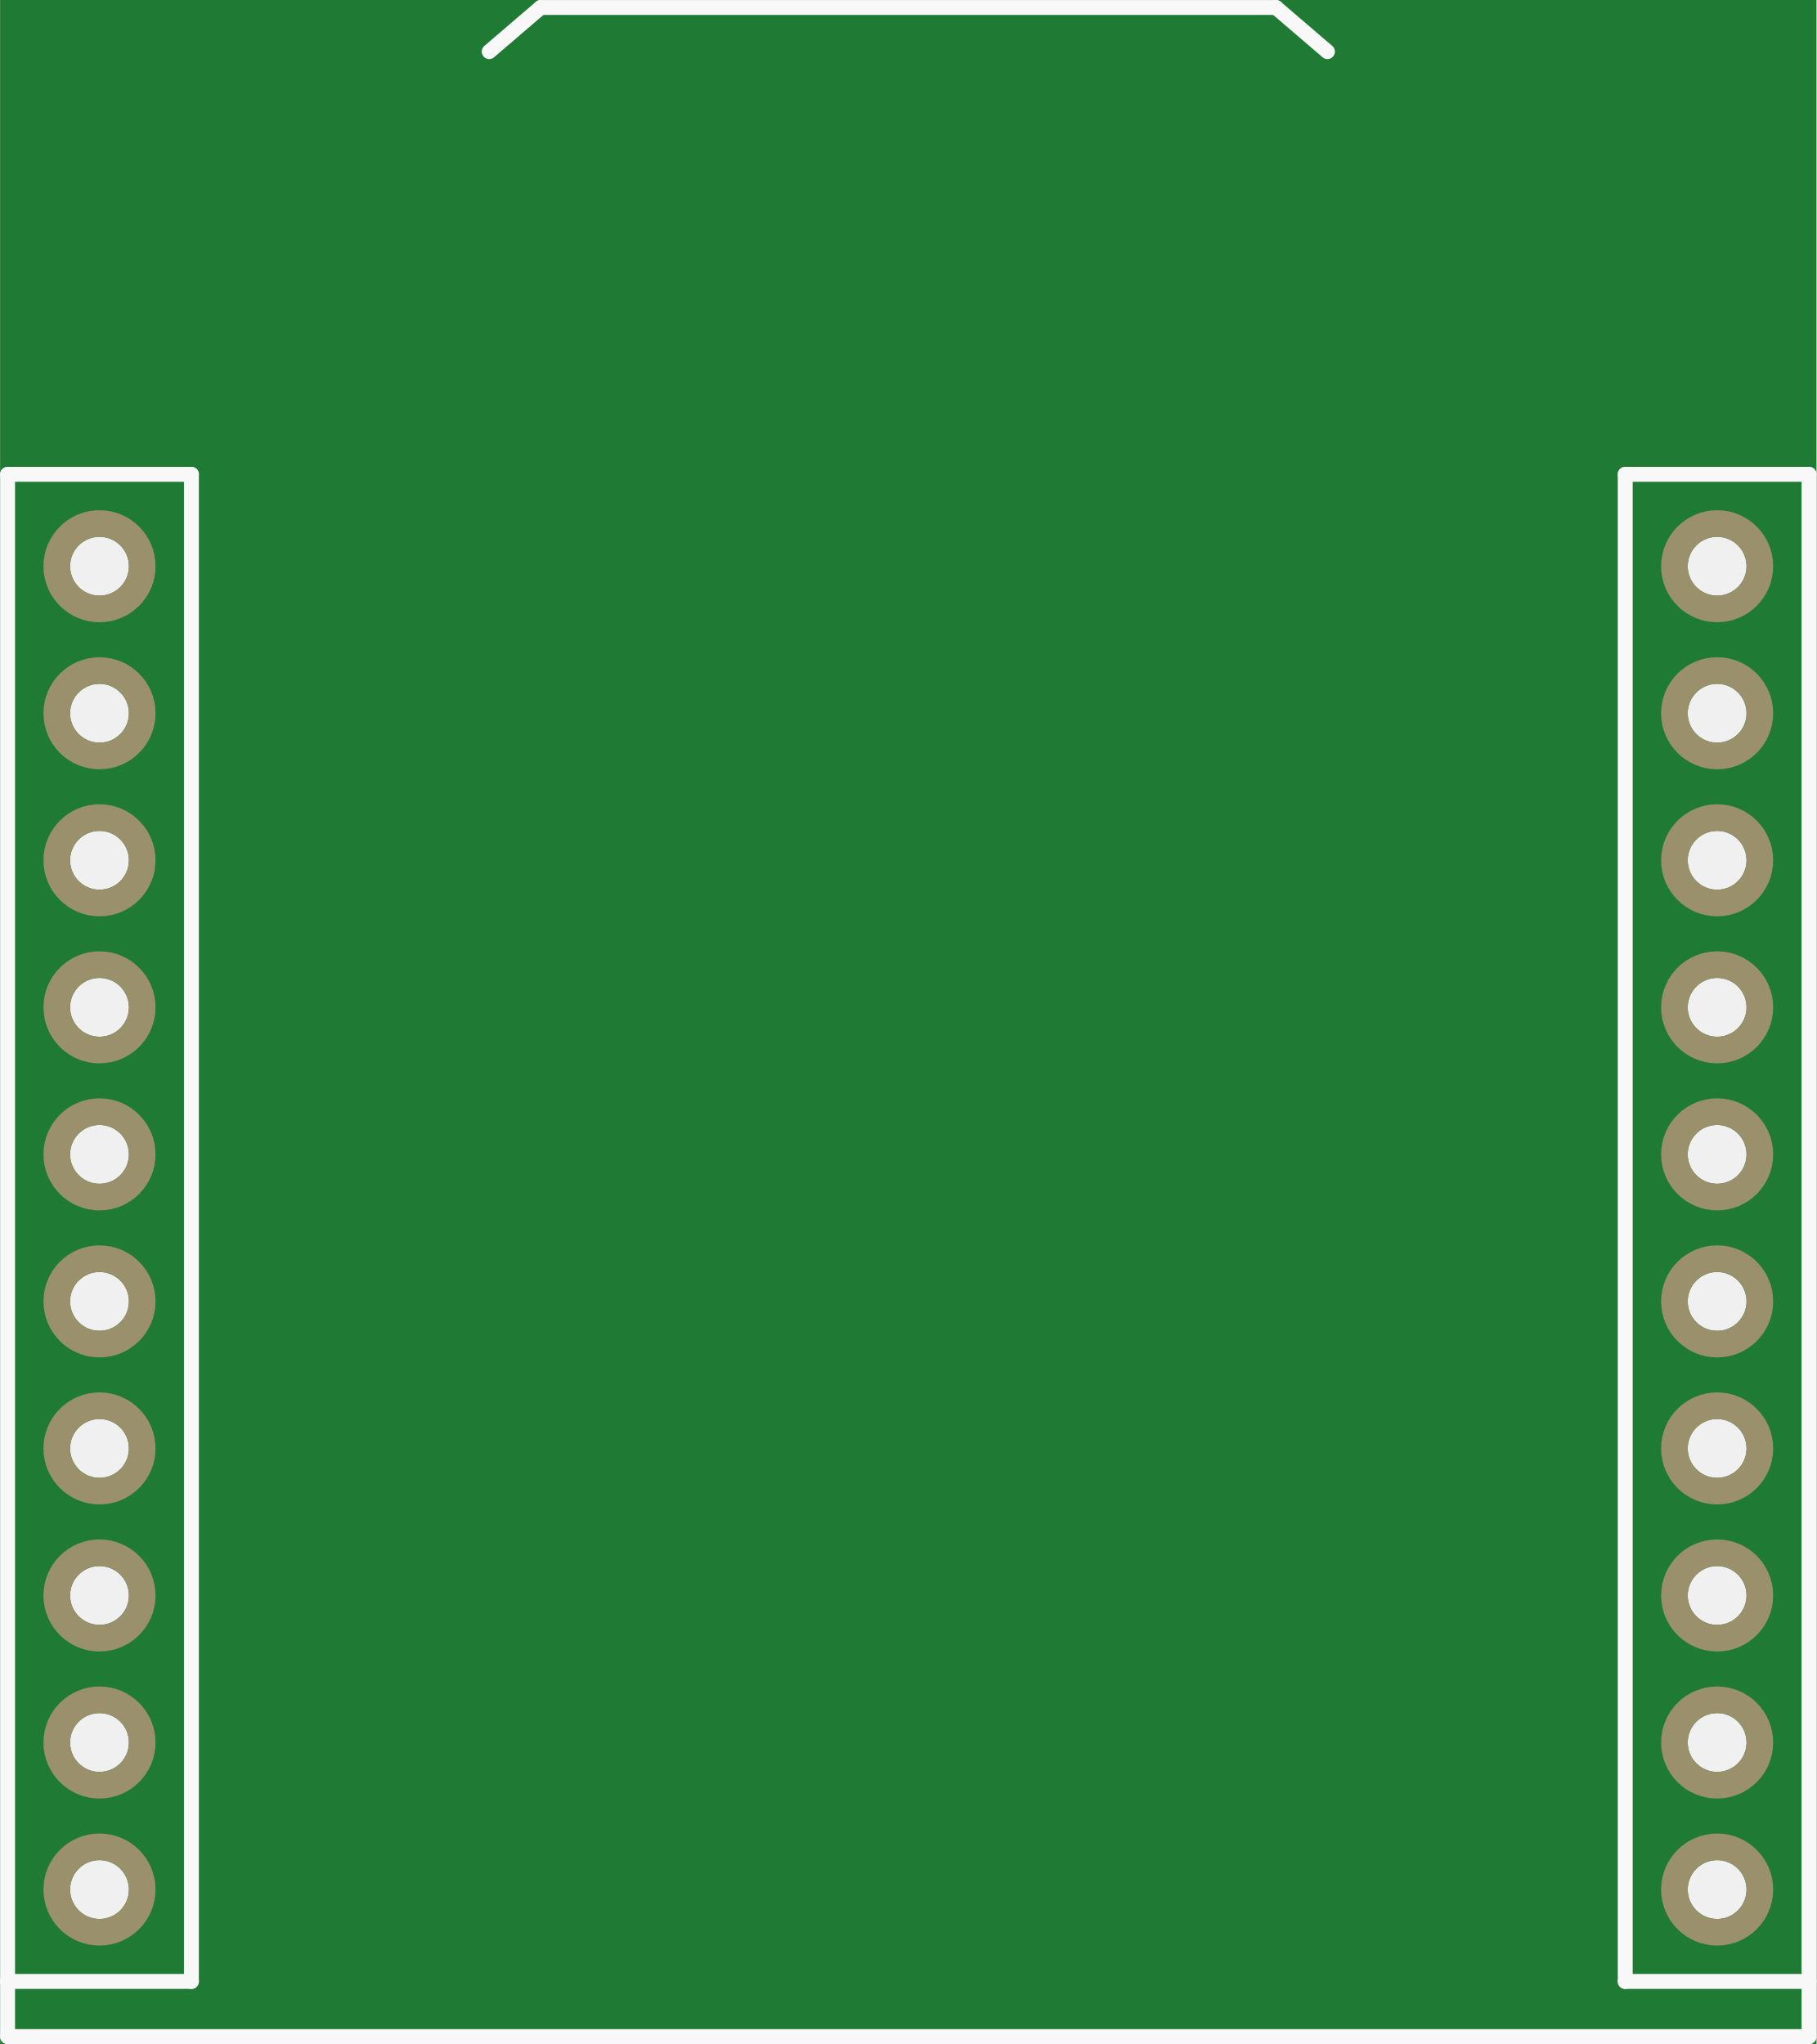
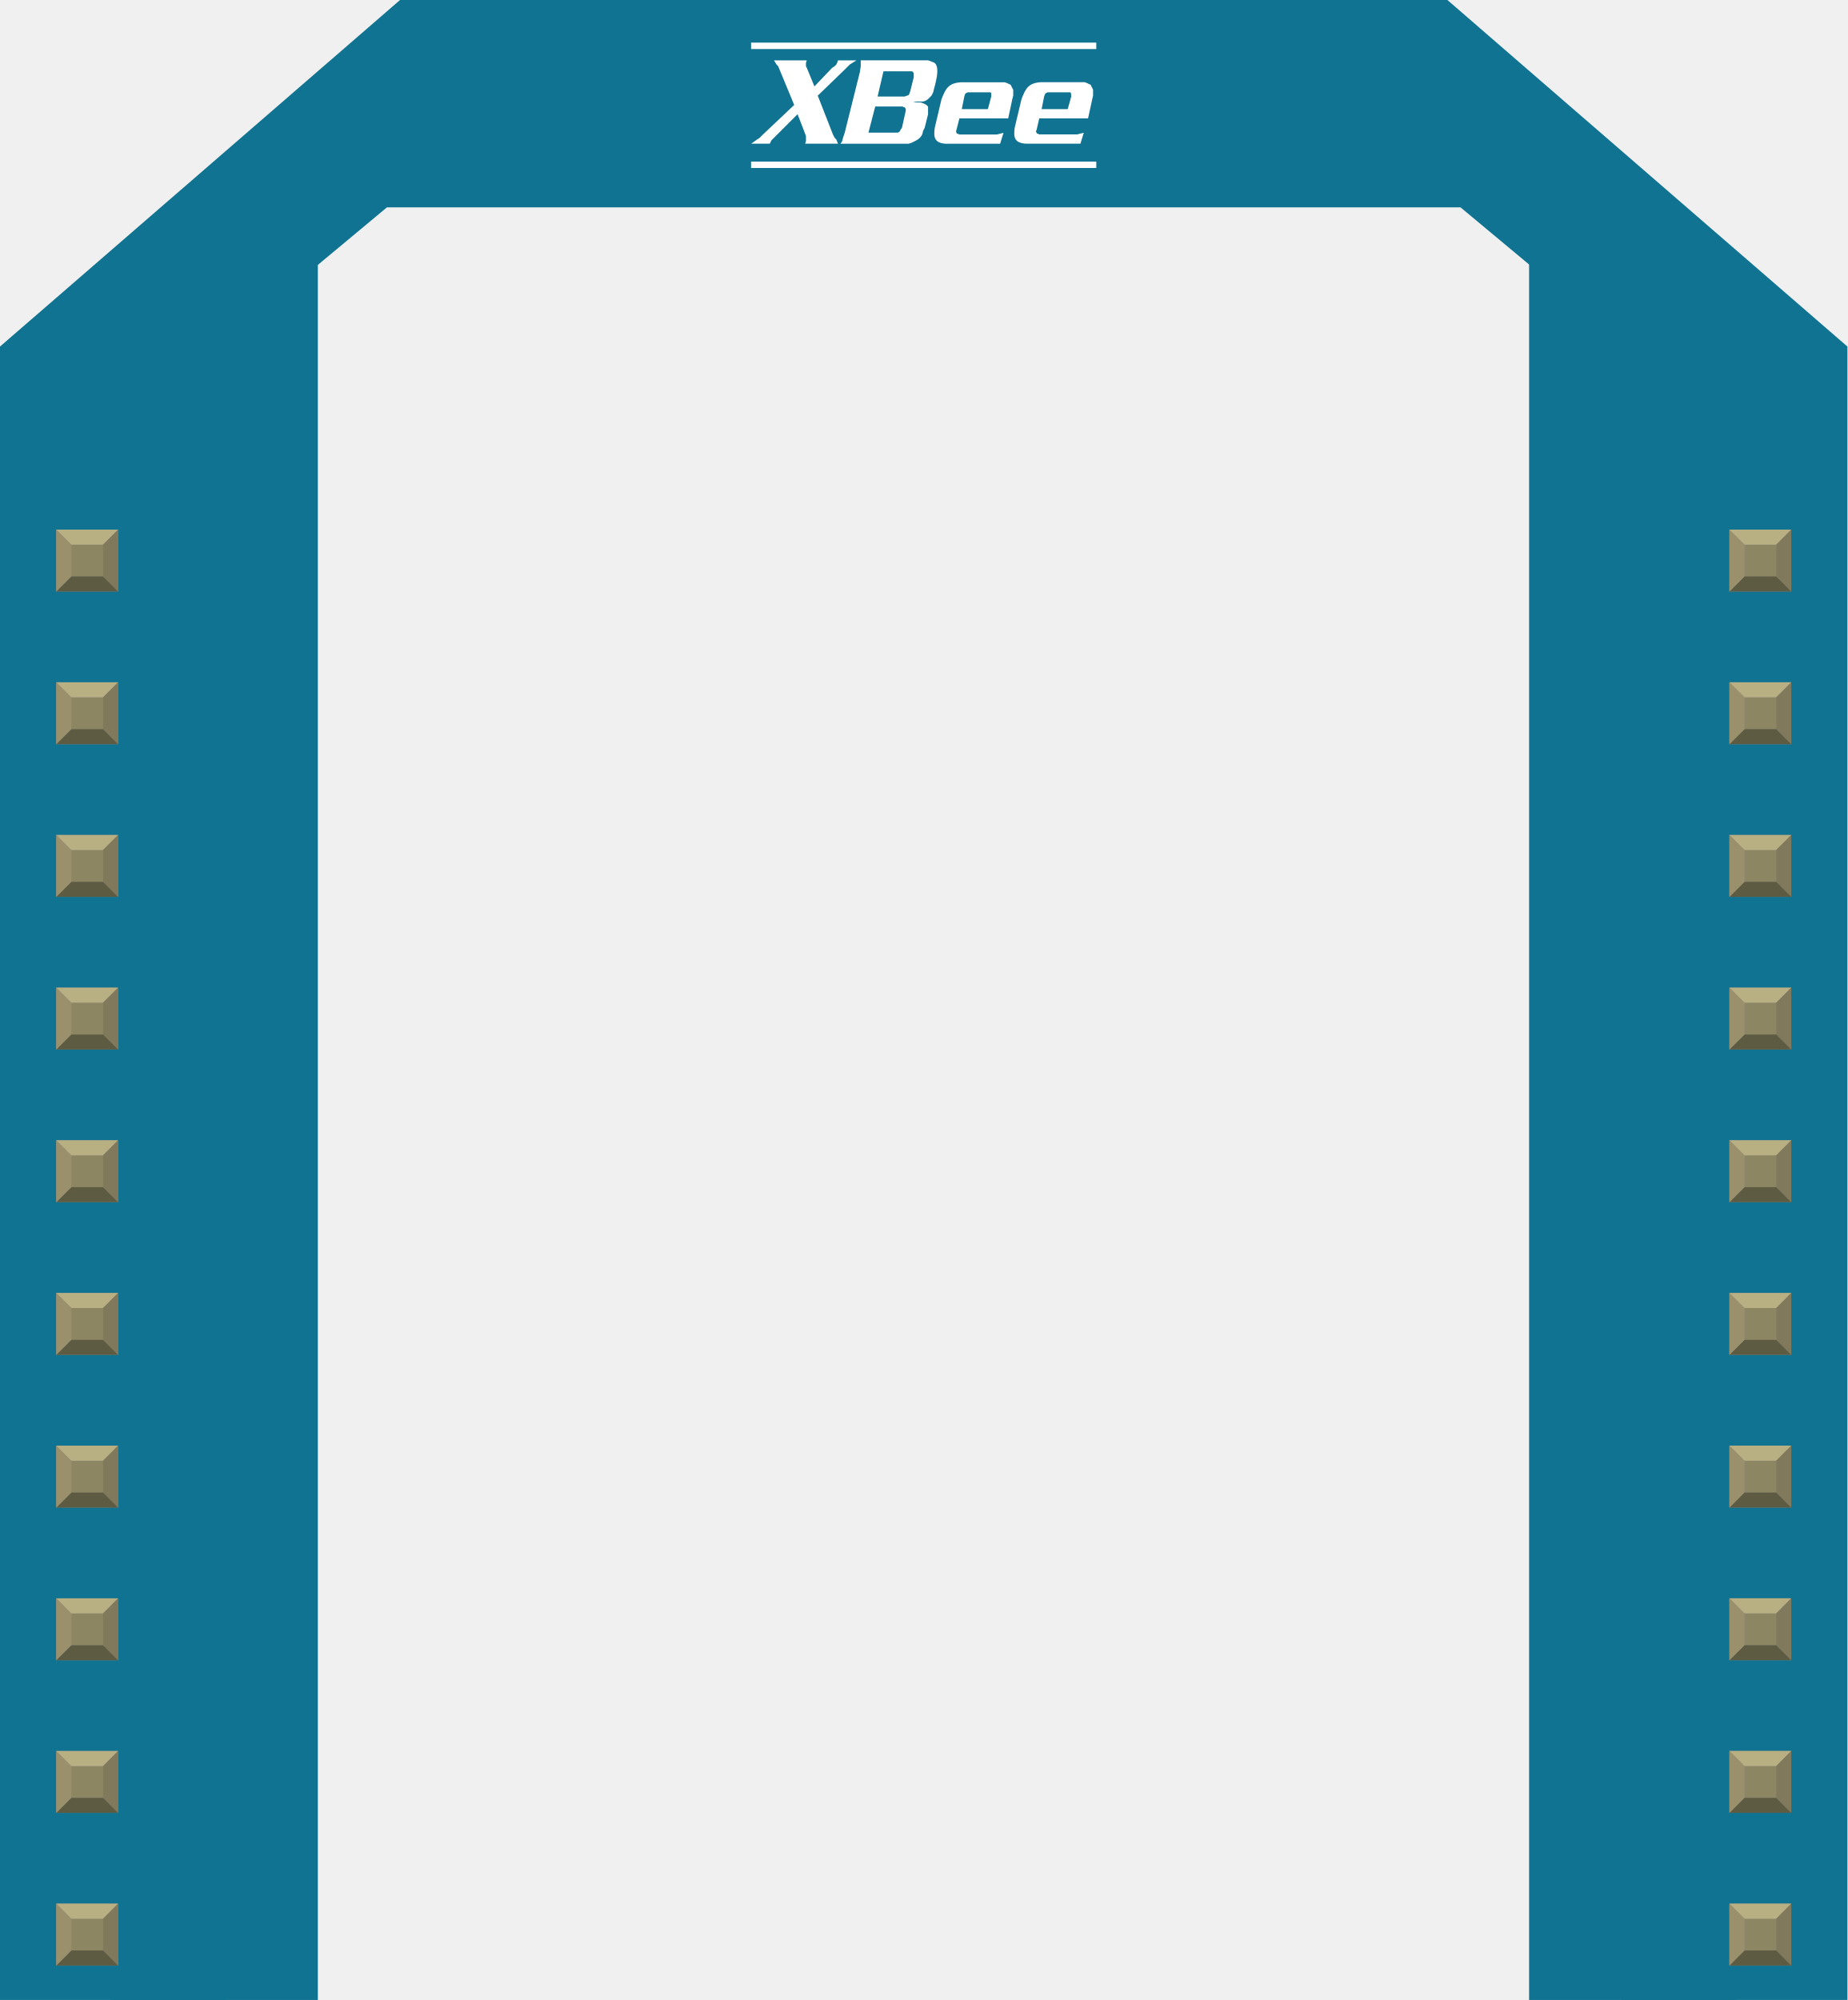
- <svg xmlns="http://www.w3.org/2000/svg" version="1.2" baseProfile="tiny" x="0in" y="0in" width="0.973in" height="1.095in" viewBox="0 0 24.703 27.803">
-   <g id="breadboard">
-     <path fill="#1F7A34" stroke="none" stroke-width="0" d="M0,0l24.703,0 0,27.803 -24.703,0 0,-27.803z M0.952,25.702a0.4,0.4 0 1 0 0.8,0 0.4,0.4 0 1 0 -0.8,0z M0.952,23.702a0.4,0.4 0 1 0 0.8,0 0.4,0.4 0 1 0 -0.8,0z M0.952,21.702a0.4,0.4 0 1 0 0.8,0 0.4,0.4 0 1 0 -0.8,0z M0.952,19.702a0.4,0.4 0 1 0 0.8,0 0.4,0.4 0 1 0 -0.8,0z M0.952,17.702a0.4,0.4 0 1 0 0.8,0 0.4,0.4 0 1 0 -0.8,0z M0.952,15.702a0.4,0.4 0 1 0 0.8,0 0.4,0.4 0 1 0 -0.8,0z M0.952,13.702a0.4,0.4 0 1 0 0.8,0 0.4,0.4 0 1 0 -0.8,0z M0.952,11.702a0.4,0.4 0 1 0 0.8,0 0.4,0.4 0 1 0 -0.8,0z M0.952,9.702a0.4,0.4 0 1 0 0.8,0 0.4,0.4 0 1 0 -0.8,0z M0.952,7.702a0.4,0.4 0 1 0 0.8,0 0.4,0.4 0 1 0 -0.8,0z M22.952,25.702a0.4,0.4 0 1 0 0.8,0 0.4,0.4 0 1 0 -0.8,0z M22.952,23.702a0.4,0.4 0 1 0 0.8,0 0.4,0.4 0 1 0 -0.8,0z M22.952,21.702a0.4,0.4 0 1 0 0.8,0 0.4,0.4 0 1 0 -0.8,0z M22.952,19.702a0.4,0.4 0 1 0 0.8,0 0.4,0.4 0 1 0 -0.8,0z M22.952,17.702a0.4,0.4 0 1 0 0.8,0 0.4,0.4 0 1 0 -0.8,0z M22.952,15.702a0.4,0.4 0 1 0 0.8,0 0.4,0.4 0 1 0 -0.8,0z M22.952,13.702a0.4,0.4 0 1 0 0.8,0 0.4,0.4 0 1 0 -0.8,0z M22.952,11.702a0.4,0.4 0 1 0 0.8,0 0.4,0.4 0 1 0 -0.8,0z M22.952,9.702a0.4,0.4 0 1 0 0.8,0 0.4,0.4 0 1 0 -0.8,0z M22.952,7.702a0.4,0.4 0 1 0 0.8,0 0.4,0.4 0 1 0 -0.8,0z " />
-     <circle id="connector9pin" connectorname="10" cx="1.352" cy="25.702" r="0.581" stroke="#9A916C" stroke-width="0.362" fill="none" />
-     <circle id="connector8pin" connectorname="9" cx="1.352" cy="23.702" r="0.581" stroke="#9A916C" stroke-width="0.362" fill="none" />
-     <circle id="connector7pin" connectorname="8" cx="1.352" cy="21.702" r="0.581" stroke="#9A916C" stroke-width="0.362" fill="none" />
-     <circle id="connector6pin" connectorname="7" cx="1.352" cy="19.702" r="0.581" stroke="#9A916C" stroke-width="0.362" fill="none" />
-     <circle id="connector5pin" connectorname="6" cx="1.352" cy="17.702" r="0.581" stroke="#9A916C" stroke-width="0.362" fill="none" />
-     <circle id="connector4pin" connectorname="5" cx="1.352" cy="15.702" r="0.581" stroke="#9A916C" stroke-width="0.362" fill="none" />
-     <circle id="connector3pin" connectorname="4" cx="1.352" cy="13.702" r="0.581" stroke="#9A916C" stroke-width="0.362" fill="none" />
-     <circle id="connector2pin" connectorname="3" cx="1.352" cy="11.702" r="0.581" stroke="#9A916C" stroke-width="0.362" fill="none" />
-     <circle id="connector1pin" connectorname="2" cx="1.352" cy="9.702" r="0.581" stroke="#9A916C" stroke-width="0.362" fill="none" />
-     <circle id="connector0pin" connectorname="1" cx="1.352" cy="7.702" r="0.581" stroke="#9A916C" stroke-width="0.362" fill="none" />
-     <circle id="connector10pin" connectorname="11" cx="23.352" cy="25.702" r="0.581" stroke="#9A916C" stroke-width="0.362" fill="none" />
-     <circle id="connector11pin" connectorname="12" cx="23.352" cy="23.702" r="0.581" stroke="#9A916C" stroke-width="0.362" fill="none" />
-     <circle id="connector12pin" connectorname="13" cx="23.352" cy="21.702" r="0.581" stroke="#9A916C" stroke-width="0.362" fill="none" />
-     <circle id="connector13pin" connectorname="14" cx="23.352" cy="19.702" r="0.581" stroke="#9A916C" stroke-width="0.362" fill="none" />
-     <circle id="connector14pin" connectorname="15" cx="23.352" cy="17.702" r="0.581" stroke="#9A916C" stroke-width="0.362" fill="none" />
-     <circle id="connector15pin" connectorname="16" cx="23.352" cy="15.702" r="0.581" stroke="#9A916C" stroke-width="0.362" fill="none" />
-     <circle id="connector16pin" connectorname="17" cx="23.352" cy="13.702" r="0.581" stroke="#9A916C" stroke-width="0.362" fill="none" />
-     <circle id="connector17pin" connectorname="18" cx="23.352" cy="11.702" r="0.581" stroke="#9A916C" stroke-width="0.362" fill="none" />
-     <circle id="connector18pin" connectorname="19" cx="23.352" cy="9.702" r="0.581" stroke="#9A916C" stroke-width="0.362" fill="none" />
-     <circle id="connector19pin" connectorname="20" cx="23.352" cy="7.702" r="0.581" stroke="#9A916C" stroke-width="0.362" fill="none" />
-     <line class="other" x1="22.102" y1="6.452" x2="24.602" y2="6.452" stroke="#f8f8f8" stroke-width="0.203" stroke-linecap="round" />
-     <line class="other" x1="24.602" y1="6.452" x2="24.602" y2="26.952" stroke="#f8f8f8" stroke-width="0.203" stroke-linecap="round" />
-     <line class="other" x1="24.602" y1="26.952" x2="22.102" y2="26.952" stroke="#f8f8f8" stroke-width="0.203" stroke-linecap="round" />
-     <line class="other" x1="22.102" y1="6.452" x2="22.102" y2="26.952" stroke="#f8f8f8" stroke-width="0.203" stroke-linecap="round" />
-     <line class="other" x1="2.602" y1="6.452" x2="0.102" y2="6.452" stroke="#f8f8f8" stroke-width="0.203" stroke-linecap="round" />
-     <line class="other" x1="0.102" y1="6.452" x2="0.102" y2="26.952" stroke="#f8f8f8" stroke-width="0.203" stroke-linecap="round" />
-     <line class="other" x1="0.102" y1="26.952" x2="2.602" y2="26.952" stroke="#f8f8f8" stroke-width="0.203" stroke-linecap="round" />
-     <line class="other" x1="2.602" y1="6.452" x2="2.602" y2="26.952" stroke="#f8f8f8" stroke-width="0.203" stroke-linecap="round" />
-     <line class="other" x1="0.102" y1="26.952" x2="0.102" y2="27.702" stroke="#f8f8f8" stroke-width="0.203" stroke-linecap="round" />
-     <line class="other" x1="24.602" y1="26.952" x2="24.602" y2="27.702" stroke="#f8f8f8" stroke-width="0.203" stroke-linecap="round" />
-     <line class="other" x1="0.102" y1="27.702" x2="24.602" y2="27.702" stroke="#f8f8f8" stroke-width="0.203" stroke-linecap="round" />
-     <line class="other" x1="7.352" y1="0.102" x2="6.652" y2="0.702" stroke="#f8f8f8" stroke-width="0.203" stroke-linecap="round" />
-     <line class="other" x1="7.352" y1="0.102" x2="17.352" y2="0.102" stroke="#f8f8f8" stroke-width="0.203" stroke-linecap="round" />
-     <line class="other" x1="17.352" y1="0.102" x2="18.052" y2="0.702" stroke="#f8f8f8" stroke-width="0.203" stroke-linecap="round" />
+ <svg xmlns="http://www.w3.org/2000/svg" version="1.1" id="Ebene_1" x="0px" y="0px" width="68.604px" height="74.269px" viewBox="0 0 68.604 74.269" enable-background="new 0 0 68.604 74.269" xml:space="preserve">
+   <g>
+     <g id="breadboard">
+       <circle id="connector9pin" fill="none" cx="3.302" cy="71.886" r="1.647" />
+       <circle id="connector8pin" fill="none" cx="3.302" cy="66.217" r="1.647" />
+       <circle id="connector7pin" fill="none" cx="3.302" cy="60.547" r="1.647" />
+       <circle id="connector6pin" fill="none" cx="3.302" cy="54.878" r="1.647" />
+       <circle id="connector5pin" fill="none" cx="3.302" cy="49.209" r="1.647" />
+       <circle id="connector4pin" fill="none" cx="3.302" cy="43.539" r="1.647" />
+       <circle id="connector3pin" fill="none" cx="3.302" cy="37.87" r="1.647" />
+       <circle id="connector2pin" fill="none" cx="3.302" cy="32.201" r="1.647" />
+       <circle id="connector1pin" fill="none" cx="3.302" cy="26.531" r="1.647" />
+       <circle id="connector0pin" fill="none" cx="3.302" cy="20.863" r="1.647" />
+       <circle id="connector10pin" fill="none" cx="65.664" cy="71.886" r="1.647" />
+       <circle id="connector11pin" fill="none" cx="65.664" cy="66.217" r="1.647" />
+       <circle id="connector12pin" fill="none" cx="65.664" cy="60.547" r="1.647" />
+       <circle id="connector13pin" fill="none" cx="65.664" cy="54.878" r="1.647" />
+       <circle id="connector14pin" fill="none" cx="65.664" cy="49.209" r="1.647" />
+       <circle id="connector15pin" fill="none" cx="65.664" cy="43.539" r="1.647" />
+       <circle id="connector16pin" fill="none" cx="65.664" cy="37.87" r="1.647" />
+       <circle id="connector17pin" fill="none" cx="65.664" cy="32.201" r="1.647" />
+       <circle id="connector18pin" fill="none" cx="65.664" cy="26.531" r="1.647" />
+       <circle id="connector19pin" fill="none" cx="65.664" cy="20.863" r="1.647" />
+     </g>
+     <g>
+       <path fill="none" stroke="#FFFFFF" stroke-width="0.238" d="M27.362,0.733H40.18 M27.362,5.15H40.18" />
+       <polygon fill="#FFFFFF" points="30.464,4.148 30.401,4.023 29.838,2.583 30.839,1.615 31.026,1.427 31.276,1.272 30.59,1.272     30.557,1.365 30.526,1.427 30.464,1.49 30.37,1.552 29.714,2.24 29.431,1.552 29.4,1.49 29.4,1.365 29.431,1.272 28.212,1.272     28.306,1.427 28.368,1.49 28.963,2.929 27.805,4.023 27.68,4.148 27.587,4.211 27.367,4.366 28.055,4.366 28.118,4.242     28.149,4.211 28.212,4.148 29.088,3.272 29.305,3.835 29.4,4.086 29.4,4.273 29.369,4.366 30.59,4.366 30.526,4.211   " />
+       <path fill="#FFFFFF" d="M40.033,2.302L40,2.24L39.97,2.178l-0.063-0.027l-0.062-0.032L39.75,2.083h-0.092h-1.533    c-0.461,0.03-0.562,0.224-0.719,0.625L37.153,3.77c-0.051,0.36-0.014,0.563,0.407,0.595h2.033l0.125-0.405l-0.125,0.031    l-0.124,0.031h-1.408l-0.063-0.031H37.97V3.96l-0.034-0.031l0.033-0.096l0.093-0.404h1.812l0.158-0.721l0.029-0.125v-0.22    L40.033,2.302z M39.251,2.615L39.12,3.084h-0.969l0.093-0.469L38.28,2.52l0.029-0.029l0.062-0.031h0.063h0.721h0.063l0.023,0.031    L39.251,2.615L39.251,2.615z" />
+       <path fill="#FFFFFF" d="M37.031,2.24l-0.032-0.063l-0.062-0.026l-0.064-0.032l-0.092-0.031h-0.095h-1.535    c-0.458,0.03-0.56,0.228-0.717,0.625l-0.251,1.063c-0.05,0.359-0.015,0.562,0.405,0.594h2.022l0.126-0.405l-0.122,0.03    l-0.124,0.031h-1.396L35.03,3.992h-0.034V3.96L34.97,3.928l0.023-0.096l0.104-0.404h1.812l0.154-0.721l0.033-0.125v-0.22    L37.06,2.302L37.031,2.24z M36.281,2.615l-0.126,0.469h-0.969l0.094-0.469l0.031-0.096l0.033-0.029l0.062-0.031h0.063h0.718h0.062    l0.032,0.031V2.615L36.281,2.615z" />
+       <path fill="#FFFFFF" d="M34.092,1.332l-0.063-0.029L33.934,1.27H33.81h-2.377v0.22L31.4,1.708L30.839,3.96l-0.063,0.188    l-0.032,0.125l-0.062,0.094h2.377h0.156l0.094-0.03c0.2-0.098,0.407-0.174,0.437-0.438l0.063-0.125l0.125-0.501V2.99l-0.063-0.063    L33.81,2.895l-0.063-0.031l-0.094-0.03h-0.281c0.282-0.091,0.396,0.07,0.625-0.188l0.064-0.064l0.062-0.122    C34.156,2.277,34.472,1.408,34.092,1.332z M33.091,3.21l-0.125,0.563l-0.063,0.094l-0.032,0.062l-0.062,0.029h-0.063H31.72    l0.251-0.97h1.022l0.031,0.026h0.032l0.031,0.03l0.022,0.063L33.091,3.21z M33.403,1.897l-0.125,0.5l-0.031,0.095L33.22,2.553    l-0.063,0.029L33.06,2.616h-1.001l0.218-0.938h1.032h0.031l0.029,0.029l0.031,0.031L33.403,1.897L33.403,1.897z" />
+     </g>
+     <g>
+       <rect x="4.101" y="9.601" fill="#0F7391" width="7.702" height="64.667" />
+       <rect x="56.782" y="9.601" fill="#0F7391" width="7.7" height="64.667" />
+       <polygon fill="#0F7391" points="53.748,0 14.855,0 0,12.869 0,74.268 8.391,74.268 8.391,12.679 14.368,7.701 54.237,7.701     60.212,12.68 60.212,74.268 68.603,74.268 68.603,12.869   " />
+       <g>
+         <path fill="none" stroke="#FFFFFF" stroke-width="0.238" d="M27.891,1.702H40.71 M27.891,6.119H40.71" />
+         <polygon fill="#FFFFFF" points="30.993,5.117 30.93,4.992 30.367,3.552 31.368,2.584 31.555,2.396 31.805,2.241 31.119,2.241      31.087,2.334 31.055,2.396 30.993,2.459 30.899,2.521 30.243,3.209 29.961,2.521 29.929,2.459 29.929,2.334 29.961,2.241      28.741,2.241 28.836,2.396 28.897,2.459 29.492,3.898 28.335,4.992 28.21,5.117 28.116,5.179 27.896,5.335 28.585,5.335      28.647,5.211 28.678,5.179 28.741,5.117 29.617,4.241 29.835,4.803 29.929,5.054 29.929,5.242 29.898,5.335 31.119,5.335      31.055,5.179    " />
+         <path fill="#FFFFFF" d="M40.562,3.271l-0.033-0.063L40.5,3.147L40.436,3.12l-0.062-0.032l-0.096-0.036h-0.092h-1.533     c-0.461,0.03-0.562,0.224-0.719,0.625l-0.253,1.063c-0.051,0.36-0.014,0.563,0.407,0.595h2.033l0.125-0.405L40.123,4.96     l-0.124,0.031h-1.408L38.528,4.96H38.5V4.928l-0.034-0.031l0.033-0.096l0.093-0.404h1.812l0.158-0.721l0.029-0.125v-0.22     L40.562,3.271z M39.78,3.584l-0.131,0.469H38.68l0.093-0.469l0.036-0.095l0.029-0.029L38.9,3.428h0.063h0.721h0.063l0.023,0.031     L39.78,3.584L39.78,3.584z" />
+         <path fill="#FFFFFF" d="M37.56,3.209l-0.032-0.063L37.467,3.12l-0.064-0.032L37.31,3.056h-0.095H35.68     c-0.458,0.03-0.56,0.228-0.717,0.625l-0.251,1.063c-0.05,0.359-0.015,0.562,0.405,0.594h2.022l0.126-0.405l-0.122,0.03     L37.02,4.995h-1.396l-0.065-0.034h-0.034V4.928L35.5,4.897l0.023-0.096l0.104-0.404h1.812l0.154-0.721l0.033-0.125v-0.22     L37.59,3.27L37.56,3.209z M36.81,3.584l-0.126,0.469h-0.969l0.094-0.469l0.031-0.096l0.033-0.029l0.062-0.031h0.063h0.718h0.062     l0.032,0.031V3.584L36.81,3.584z" />
+         <path fill="#FFFFFF" d="M34.621,2.301l-0.063-0.029l-0.094-0.032H34.34h-2.377v0.22l-0.033,0.218l-0.562,2.252l-0.063,0.188     l-0.032,0.125l-0.062,0.094h2.377h0.156l0.094-0.03c0.2-0.098,0.407-0.174,0.437-0.438l0.063-0.125l0.125-0.501V3.959L34.4,3.896     L34.34,3.864l-0.063-0.031l-0.094-0.03h-0.281c0.282-0.091,0.396,0.07,0.625-0.188l0.064-0.064l0.062-0.122     C34.685,3.246,35.002,2.377,34.621,2.301z M33.62,4.178l-0.125,0.563l-0.063,0.094L33.4,4.896l-0.062,0.029h-0.063H32.25     l0.251-0.97h1.022l0.031,0.026h0.032l0.031,0.03l0.022,0.063L33.62,4.178z M33.932,2.866l-0.125,0.5l-0.031,0.095L33.75,3.522     l-0.063,0.029L33.59,3.585h-1.001l0.218-0.938h1.032h0.031l0.029,0.029l0.031,0.031L33.932,2.866L33.932,2.866z" />
+       </g>
+       <g>
+         <g>
+           <rect x="2.088" y="19.667" fill="#8D8C8C" width="2.297" height="2.299" />
+           <rect x="2.646" y="20.225" fill="#8C8663" width="1.188" height="1.188" />
+           <polygon fill="#B8AF82" points="2.088,19.667 2.646,20.225 3.827,20.225 4.385,19.667     " />
+           <polygon fill="#80795B" points="3.827,21.406 3.827,20.225 4.385,19.667 4.385,21.966     " />
+           <polygon fill="#5E5B43" points="2.646,21.406 3.827,21.406 4.385,21.966 2.088,21.966     " />
+           <polygon fill="#9A916C" points="2.088,19.667 2.646,20.225 2.646,21.406 2.088,21.966     " />
+         </g>
+         <g>
+           <rect x="2.088" y="25.337" fill="#8D8C8C" width="2.297" height="2.299" />
+           <rect x="2.646" y="25.893" fill="#8C8663" width="1.188" height="1.188" />
+           <polygon fill="#B8AF82" points="2.088,25.337 2.646,25.893 3.827,25.893 4.385,25.337     " />
+           <polygon fill="#80795B" points="3.827,27.076 3.827,25.893 4.385,25.337 4.385,27.635     " />
+           <polygon fill="#5E5B43" points="2.646,27.076 3.827,27.076 4.385,27.635 2.088,27.635     " />
+           <polygon fill="#9A916C" points="2.088,25.337 2.646,25.893 2.646,27.076 2.088,27.635     " />
+         </g>
+         <g>
+           <rect x="2.088" y="31.006" fill="#8D8C8C" width="2.297" height="2.299" />
+           <rect x="2.646" y="31.564" fill="#8C8663" width="1.188" height="1.188" />
+           <polygon fill="#B8AF82" points="2.088,31.006 2.646,31.564 3.827,31.564 4.385,31.006     " />
+           <polygon fill="#80795B" points="3.827,32.746 3.827,31.564 4.385,31.006 4.385,33.304     " />
+           <polygon fill="#5E5B43" points="2.646,32.746 3.827,32.746 4.385,33.304 2.088,33.304     " />
+           <polygon fill="#9A916C" points="2.088,31.006 2.646,31.564 2.646,32.746 2.088,33.304     " />
+         </g>
+         <g>
+           <rect x="2.088" y="36.676" fill="#8D8C8C" width="2.297" height="2.298" />
+           <rect x="2.646" y="37.232" fill="#8C8663" width="1.188" height="1.187" />
+           <polygon fill="#B8AF82" points="2.088,36.676 2.646,37.232 3.827,37.232 4.385,36.676     " />
+           <polygon fill="#80795B" points="3.827,38.415 3.827,37.232 4.385,36.676 4.385,38.972     " />
+           <polygon fill="#5E5B43" points="2.646,38.415 3.827,38.415 4.385,38.972 2.088,38.972     " />
+           <polygon fill="#9A916C" points="2.088,36.676 2.646,37.232 2.646,38.415 2.088,38.972     " />
+         </g>
+         <g>
+           <rect x="2.088" y="42.344" fill="#8D8C8C" width="2.297" height="2.299" />
+           <rect x="2.646" y="42.903" fill="#8C8663" width="1.188" height="1.188" />
+           <polygon fill="#B8AF82" points="2.088,42.344 2.646,42.903 3.827,42.903 4.385,42.344     " />
+           <polygon fill="#80795B" points="3.827,44.085 3.827,42.903 4.385,42.344 4.385,44.643     " />
+           <polygon fill="#5E5B43" points="2.646,44.085 3.827,44.085 4.385,44.643 2.088,44.643     " />
+           <polygon fill="#9A916C" points="2.088,42.344 2.646,42.903 2.646,44.085 2.088,44.643     " />
+         </g>
+         <g>
+           <rect x="2.088" y="48.013" fill="#8D8C8C" width="2.297" height="2.299" />
+           <rect x="2.646" y="48.572" fill="#8C8663" width="1.188" height="1.184" />
+           <polygon fill="#B8AF82" points="2.088,48.013 2.646,48.572 3.827,48.572 4.385,48.013     " />
+           <polygon fill="#80795B" points="3.827,49.754 3.827,48.572 4.385,48.013 4.385,50.312     " />
+           <polygon fill="#5E5B43" points="2.646,49.754 3.827,49.754 4.385,50.312 2.088,50.312     " />
+           <polygon fill="#9A916C" points="2.088,48.013 2.646,48.572 2.646,49.754 2.088,50.312     " />
+         </g>
+         <g>
+           <rect x="2.088" y="53.683" fill="#8D8C8C" width="2.297" height="2.299" />
+           <rect x="2.646" y="54.243" fill="#8C8663" width="1.188" height="1.183" />
+           <polygon fill="#B8AF82" points="2.088,53.683 2.646,54.243 3.827,54.243 4.385,53.683     " />
+           <polygon fill="#80795B" points="3.827,55.425 3.827,54.243 4.385,53.683 4.385,55.982     " />
+           <polygon fill="#5E5B43" points="2.646,55.425 3.827,55.425 4.385,55.982 2.088,55.982     " />
+           <polygon fill="#9A916C" points="2.088,53.683 2.646,54.243 2.646,55.425 2.088,55.982     " />
+         </g>
+         <g>
+           <rect x="2.088" y="59.353" fill="#8D8C8C" width="2.297" height="2.298" />
+           <rect x="2.646" y="59.913" fill="#8C8663" width="1.188" height="1.182" />
+           <polygon fill="#B8AF82" points="2.088,59.353 2.646,59.913 3.827,59.913 4.385,59.353     " />
+           <polygon fill="#80795B" points="3.827,61.094 3.827,59.913 4.385,59.353 4.385,61.651     " />
+           <polygon fill="#5E5B43" points="2.646,61.094 3.827,61.094 4.385,61.651 2.088,61.651     " />
+           <polygon fill="#9A916C" points="2.088,59.353 2.646,59.913 2.646,61.094 2.088,61.651     " />
+         </g>
+         <g>
+           <rect x="2.088" y="65.022" fill="#8D8C8C" width="2.297" height="2.298" />
+           <rect x="2.646" y="65.582" fill="#8C8663" width="1.188" height="1.182" />
+           <polygon fill="#B8AF82" points="2.088,65.022 2.646,65.582 3.827,65.582 4.385,65.022     " />
+           <polygon fill="#80795B" points="3.827,66.761 3.827,65.582 4.385,65.022 4.385,67.32     " />
+           <polygon fill="#5E5B43" points="2.646,66.761 3.827,66.761 4.385,67.32 2.088,67.32     " />
+           <polygon fill="#9A916C" points="2.088,65.022 2.646,65.582 2.646,66.761 2.088,67.32     " />
+         </g>
+         <g>
+           <rect x="2.088" y="70.69" fill="#8D8C8C" width="2.297" height="2.304" />
+           <rect x="2.646" y="71.25" fill="#8C8663" width="1.188" height="1.182" />
+           <polygon fill="#B8AF82" points="2.088,70.69 2.646,71.25 3.827,71.25 4.385,70.69     " />
+           <polygon fill="#80795B" points="3.827,72.429 3.827,71.25 4.385,70.69 4.385,72.989     " />
+           <polygon fill="#5E5B43" points="2.646,72.429 3.827,72.429 4.385,72.989 2.088,72.989     " />
+           <polygon fill="#9A916C" points="2.088,70.69 2.646,71.25 2.646,72.429 2.088,72.989     " />
+         </g>
+       </g>
+       <g>
+         <g>
+           <rect x="64.22" y="19.667" fill="#8D8C8C" width="2.297" height="2.299" />
+           <rect x="64.779" y="20.225" fill="#8C8663" width="1.187" height="1.188" />
+           <polygon fill="#B8AF82" points="64.22,19.667 64.779,20.225 65.96,20.225 66.517,19.667     " />
+           <polygon fill="#80795B" points="65.96,21.406 65.96,20.225 66.517,19.667 66.517,21.966     " />
+           <polygon fill="#5E5B43" points="64.779,21.406 65.96,21.406 66.517,21.966 64.22,21.966     " />
+           <polygon fill="#9A916C" points="64.22,19.667 64.779,20.225 64.779,21.406 64.22,21.966     " />
+         </g>
+         <g>
+           <rect x="64.22" y="25.337" fill="#8D8C8C" width="2.297" height="2.299" />
+           <rect x="64.779" y="25.894" fill="#8C8663" width="1.187" height="1.188" />
+           <polygon fill="#B8AF82" points="64.22,25.337 64.779,25.894 65.96,25.894 66.517,25.337     " />
+           <polygon fill="#80795B" points="65.96,27.076 65.96,25.894 66.517,25.337 66.517,27.635     " />
+           <polygon fill="#5E5B43" points="64.779,27.076 65.96,27.076 66.517,27.635 64.22,27.635     " />
+           <polygon fill="#9A916C" points="64.22,25.337 64.779,25.894 64.779,27.076 64.22,27.635     " />
+         </g>
+         <g>
+           <rect x="64.22" y="31.006" fill="#8D8C8C" width="2.297" height="2.299" />
+           <rect x="64.779" y="31.564" fill="#8C8663" width="1.187" height="1.188" />
+           <polygon fill="#B8AF82" points="64.22,31.006 64.779,31.564 65.96,31.564 66.517,31.006     " />
+           <polygon fill="#80795B" points="65.96,32.746 65.96,31.564 66.517,31.006 66.517,33.304     " />
+           <polygon fill="#5E5B43" points="64.779,32.746 65.96,32.746 66.517,33.304 64.22,33.304     " />
+           <polygon fill="#9A916C" points="64.22,31.006 64.779,31.564 64.779,32.746 64.22,33.304     " />
+         </g>
+         <g>
+           <rect x="64.22" y="36.676" fill="#8D8C8C" width="2.297" height="2.299" />
+           <rect x="64.779" y="37.233" fill="#8C8663" width="1.187" height="1.188" />
+           <polygon fill="#B8AF82" points="64.22,36.676 64.779,37.233 65.96,37.233 66.517,36.676     " />
+           <polygon fill="#80795B" points="65.96,38.416 65.96,37.233 66.517,36.676 66.517,38.973     " />
+           <polygon fill="#5E5B43" points="64.779,38.416 65.96,38.416 66.517,38.973 64.22,38.973     " />
+           <polygon fill="#9A916C" points="64.22,36.676 64.779,37.233 64.779,38.416 64.22,38.973     " />
+         </g>
+         <g>
+           <rect x="64.22" y="42.344" fill="#8D8C8C" width="2.297" height="2.299" />
+           <rect x="64.779" y="42.903" fill="#8C8663" width="1.187" height="1.188" />
+           <polygon fill="#B8AF82" points="64.22,42.344 64.779,42.903 65.96,42.903 66.517,42.344     " />
+           <polygon fill="#80795B" points="65.96,44.085 65.96,42.903 66.517,42.344 66.517,44.643     " />
+           <polygon fill="#5E5B43" points="64.779,44.085 65.96,44.085 66.517,44.643 64.22,44.643     " />
+           <polygon fill="#9A916C" points="64.22,42.344 64.779,42.903 64.779,44.085 64.22,44.643     " />
+         </g>
+         <g>
+           <rect x="64.22" y="48.013" fill="#8D8C8C" width="2.297" height="2.299" />
+           <rect x="64.779" y="48.572" fill="#8C8663" width="1.187" height="1.184" />
+           <polygon fill="#B8AF82" points="64.22,48.013 64.779,48.572 65.96,48.572 66.517,48.013     " />
+           <polygon fill="#80795B" points="65.96,49.754 65.96,48.572 66.517,48.013 66.517,50.312     " />
+           <polygon fill="#5E5B43" points="64.779,49.754 65.96,49.754 66.517,50.312 64.22,50.312     " />
+           <polygon fill="#9A916C" points="64.22,48.013 64.779,48.572 64.779,49.754 64.22,50.312     " />
+         </g>
+         <g>
+           <rect x="64.22" y="53.682" fill="#8D8C8C" width="2.297" height="2.299" />
+           <rect x="64.779" y="54.242" fill="#8C8663" width="1.187" height="1.183" />
+           <polygon fill="#B8AF82" points="64.22,53.682 64.779,54.242 65.96,54.242 66.517,53.682     " />
+           <polygon fill="#80795B" points="65.96,55.424 65.96,54.242 66.517,53.682 66.517,55.981     " />
+           <polygon fill="#5E5B43" points="64.779,55.424 65.96,55.424 66.517,55.981 64.22,55.981     " />
+           <polygon fill="#9A916C" points="64.22,53.682 64.779,54.242 64.779,55.424 64.22,55.981     " />
+         </g>
+         <g>
+           <rect x="64.22" y="59.352" fill="#8D8C8C" width="2.297" height="2.298" />
+           <rect x="64.779" y="59.912" fill="#8C8663" width="1.187" height="1.182" />
+           <polygon fill="#B8AF82" points="64.22,59.352 64.779,59.912 65.96,59.912 66.517,59.352     " />
+           <polygon fill="#80795B" points="65.96,61.093 65.96,59.912 66.517,59.352 66.517,61.65     " />
+           <polygon fill="#5E5B43" points="64.779,61.093 65.96,61.093 66.517,61.65 64.22,61.65     " />
+           <polygon fill="#9A916C" points="64.22,59.352 64.779,59.912 64.779,61.093 64.22,61.65     " />
+         </g>
+         <g>
+           <rect x="64.22" y="65.021" fill="#8D8C8C" width="2.297" height="2.298" />
+           <rect x="64.779" y="65.581" fill="#8C8663" width="1.187" height="1.182" />
+           <polygon fill="#B8AF82" points="64.22,65.021 64.779,65.581 65.96,65.581 66.517,65.021     " />
+           <polygon fill="#80795B" points="65.96,66.76 65.96,65.581 66.517,65.021 66.517,67.319     " />
+           <polygon fill="#5E5B43" points="64.779,66.76 65.96,66.76 66.517,67.319 64.22,67.319     " />
+           <polygon fill="#9A916C" points="64.22,65.021 64.779,65.581 64.779,66.76 64.22,67.319     " />
+         </g>
+         <g>
+           <rect x="64.22" y="70.69" fill="#8D8C8C" width="2.297" height="2.304" />
+           <rect x="64.779" y="71.25" fill="#8C8663" width="1.187" height="1.182" />
+           <polygon fill="#B8AF82" points="64.22,70.69 64.779,71.25 65.96,71.25 66.517,70.69     " />
+           <polygon fill="#80795B" points="65.96,72.429 65.96,71.25 66.517,70.69 66.517,72.989     " />
+           <polygon fill="#5E5B43" points="64.779,72.429 65.96,72.429 66.517,72.989 64.22,72.989     " />
+           <polygon fill="#9A916C" points="64.22,70.69 64.779,71.25 64.779,72.429 64.22,72.989     " />
+         </g>
+       </g>
+     </g>
  </g>
</svg>
